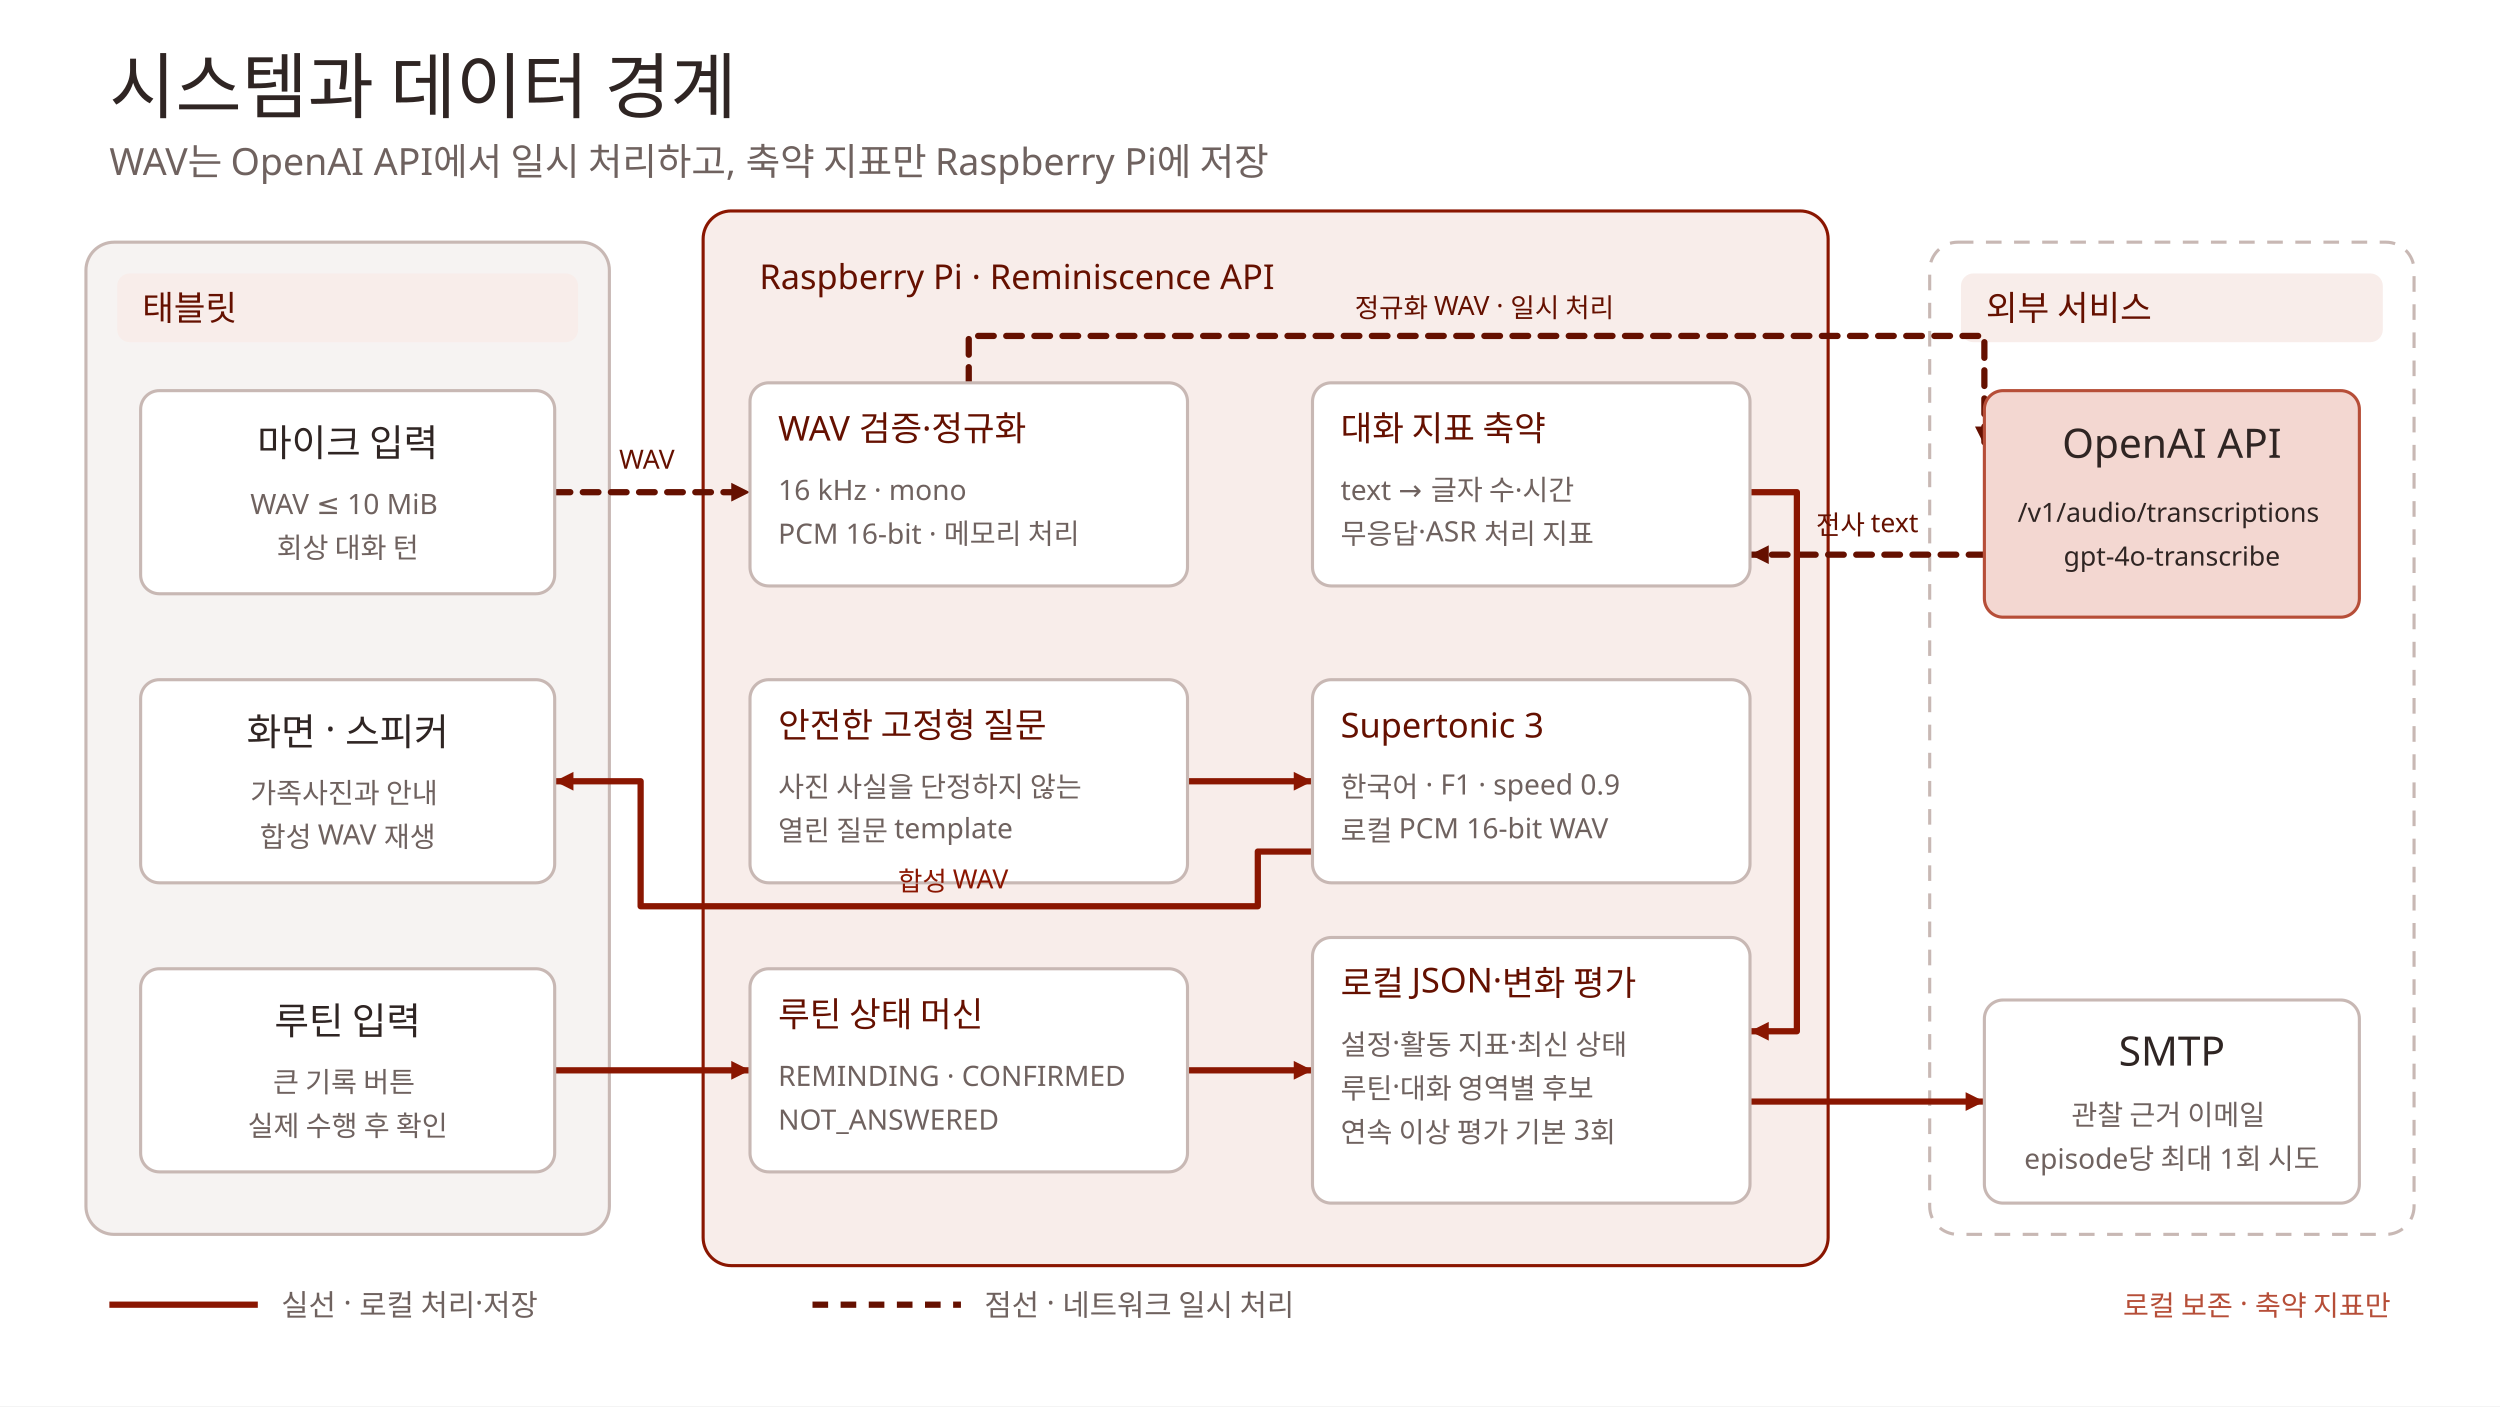
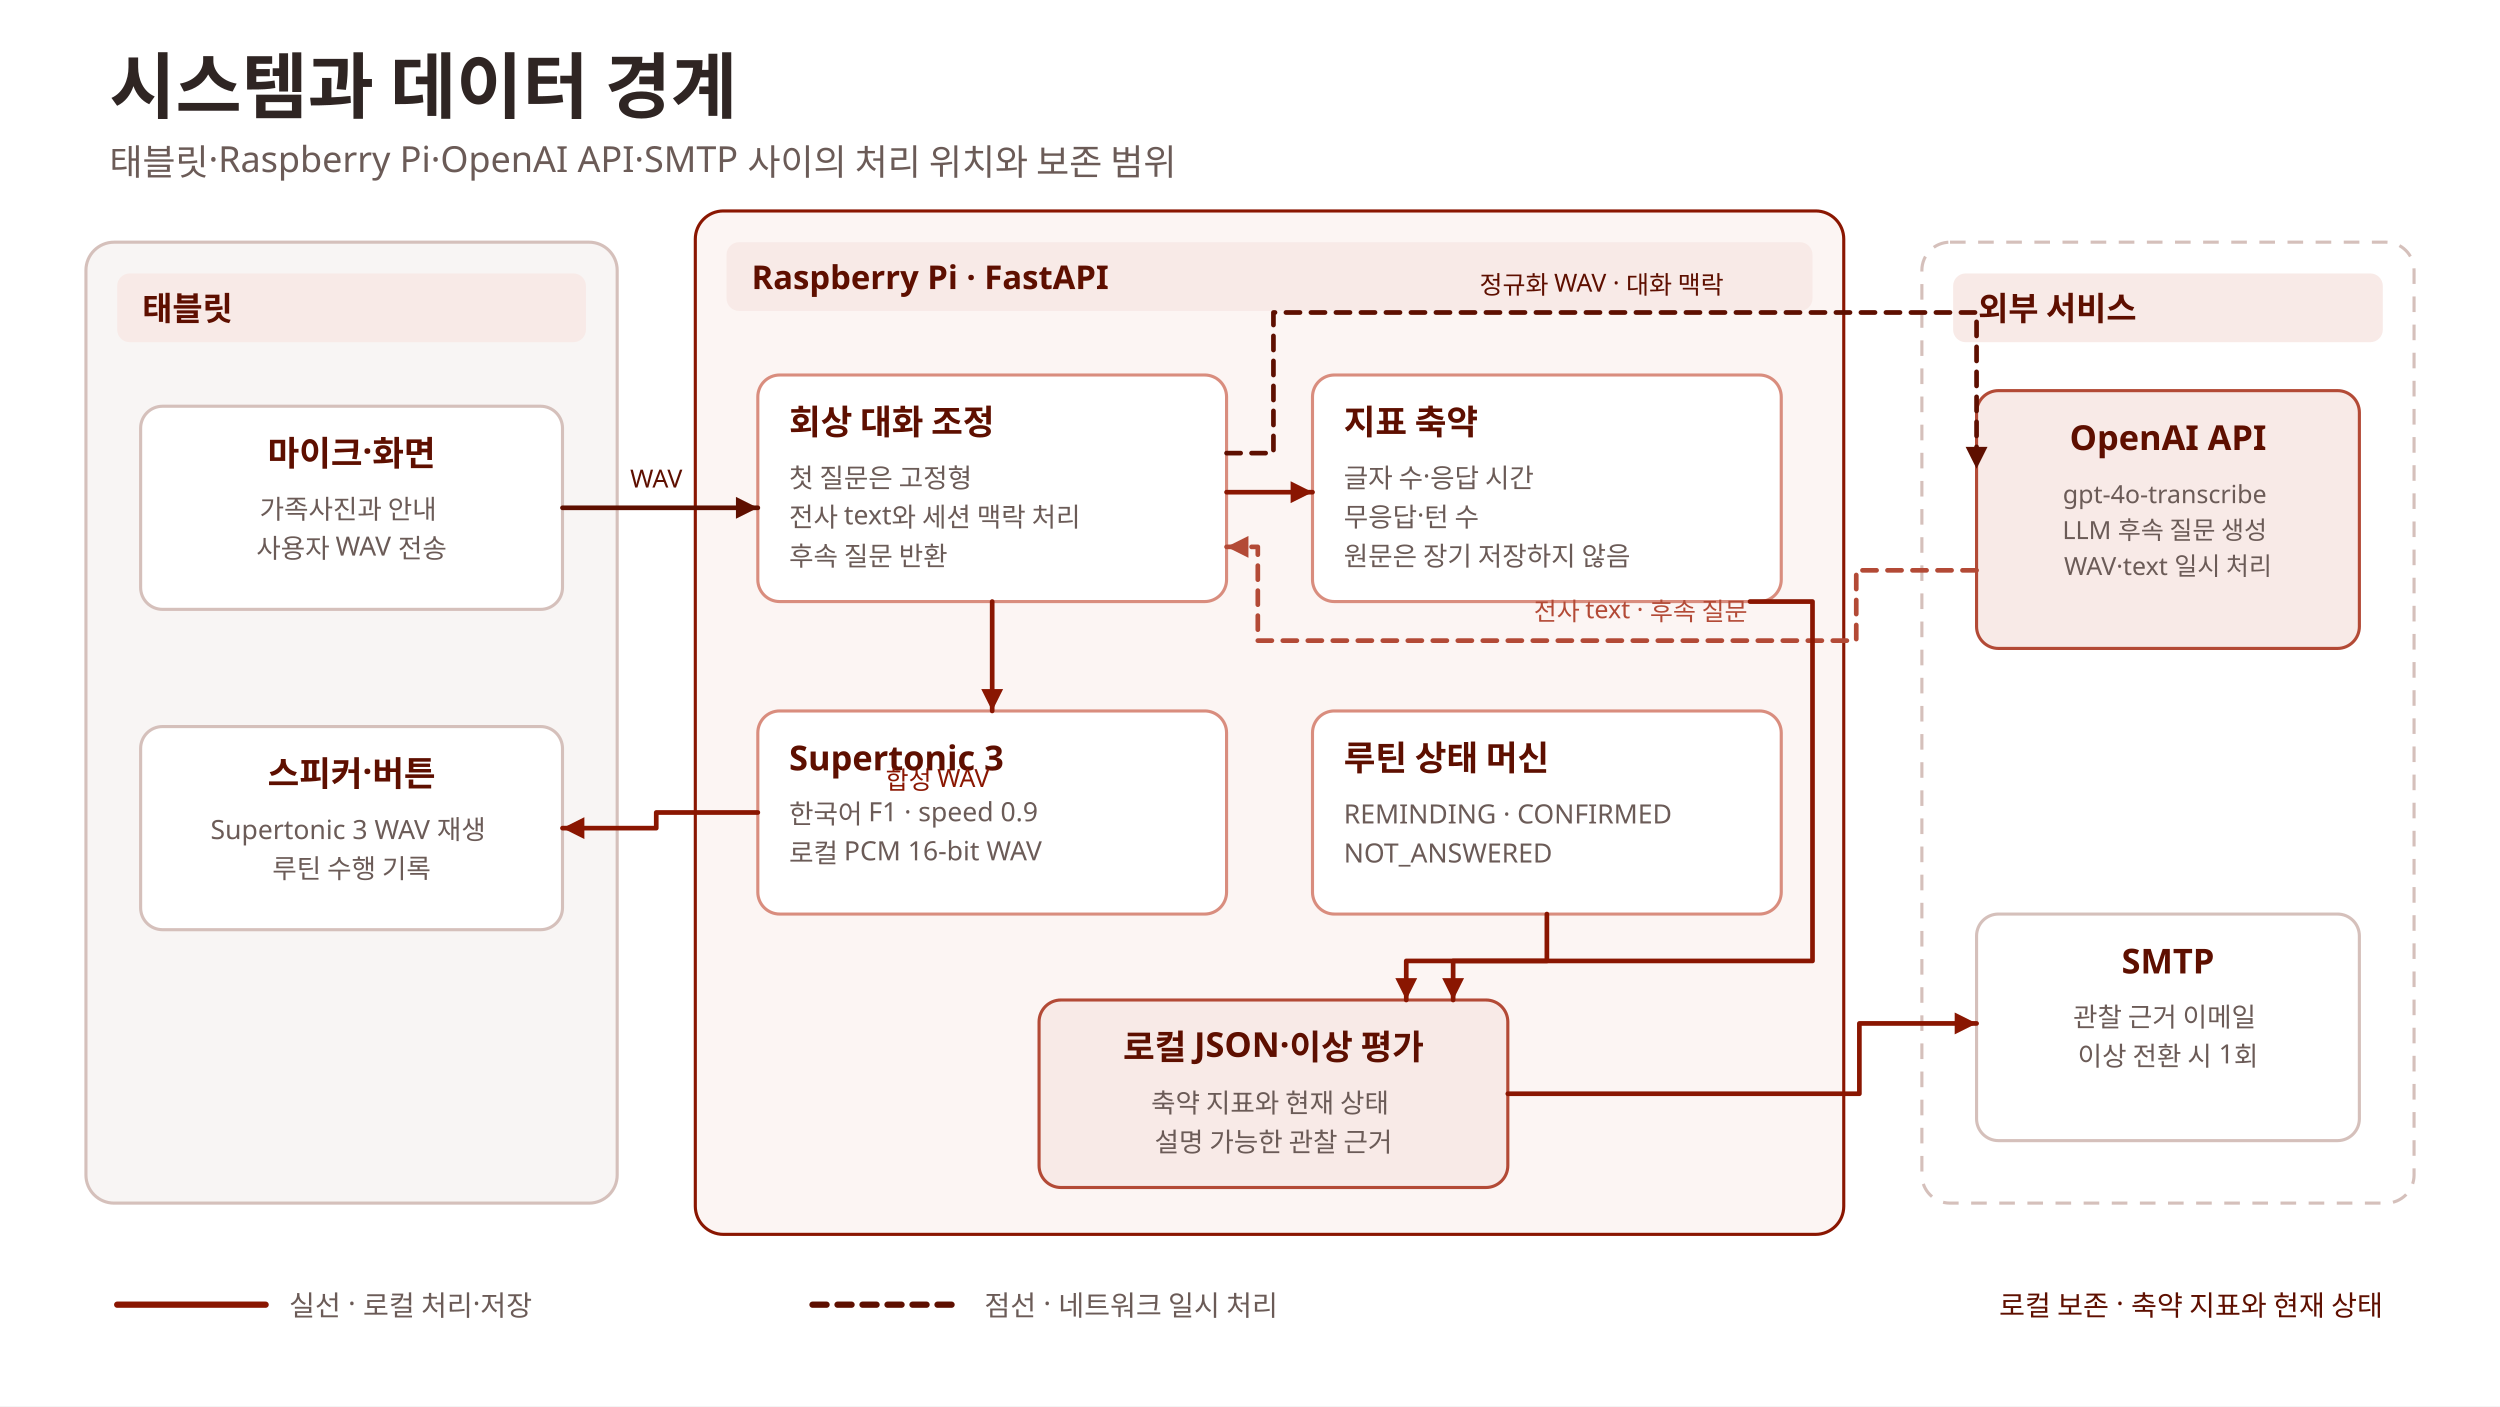
- <svg xmlns="http://www.w3.org/2000/svg" width="1600" height="900" viewBox="0 0 1600 900">
+ <svg xmlns="http://www.w3.org/2000/svg" width="1600" height="900" viewBox="0 0 1600 900" role="img" aria-labelledby="figure_01_title figure_01_desc">
  <rect id="canvas_background" data-name="Canvas background" width="1600" height="900" fill="#FFFFFF" />
-   <g id="Figure 01 · System and data boundary" data-name="Figure 01 · System and data boundary">
+   <g id="figure_01" data-name="시스템과 데이터 경계">
    <g id="01_header" data-name="01 Header">
-       <text id="text_001" data-name="Text · 시스템과 데이터 경계" x="70" y="72" fill="#2F2523" font-family="Apple SD Gothic Neo, Arial Unicode MS, sans-serif" font-size="46" font-weight="500" text-anchor="start" letter-spacing="0">시스템과 데이터 경계</text>
-       <text id="text_002" data-name="Text · WAV는 OpenAI API에서 일시 처리하고, 축약 지표만 Raspberry Pi에 " x="70" y="112" fill="#6F625F" font-family="Apple SD Gothic Neo, Arial Unicode MS, sans-serif" font-size="24" font-weight="400" text-anchor="start" letter-spacing="0">WAV는 OpenAI API에서 일시 처리하고, 축약 지표만 Raspberry Pi에 저장</text>
+       <text id="text_001" data-name="Text · 시스템과 데이터 경계" x="70" y="72" fill="#2F2523" font-family="Apple SD Gothic Neo, Arial Unicode MS, sans-serif" font-size="46" font-weight="600" text-anchor="start" letter-spacing="0">시스템과 데이터 경계</text>
+       <text id="text_002" data-name="Text · 태블릿·Raspberry Pi·OpenAI API·SMTP 사이의 처리 위치와 " x="70" y="112" fill="#6B5B57" font-family="Apple SD Gothic Neo, Arial Unicode MS, sans-serif" font-size="23" font-weight="400" text-anchor="start" letter-spacing="0">태블릿·Raspberry Pi·OpenAI API·SMTP 사이의 처리 위치와 보존 범위</text>
    </g>
-     <g id="02_system_regions" data-name="02 System regions">
-       <rect id="rectangle_003" data-name="Rectangle" x="55" y="155" width="335" height="635" rx="18" fill="#F6F3F2" stroke="#C8B8B4" stroke-width="2" />
-       <rect id="rectangle_004" data-name="Rectangle" x="450" y="135" width="720" height="675" rx="18" fill="#F8EDEA" stroke="#8A1601" stroke-width="2" />
-       <rect id="rectangle_005" data-name="Rectangle" x="1235" y="155" width="310" height="635" rx="18" fill="#FFFFFF" stroke="#C8B8B4" stroke-width="2" stroke-dasharray="10 8" />
-       <rect id="rectangle_006" data-name="Rectangle" x="75" y="175" width="295" height="44" rx="8" fill="#F8EDEA" stroke="none" stroke-width="0" />
-       <text id="text_007" data-name="Text · 태블릿" x="91" y="205" fill="#651000" font-family="Apple SD Gothic Neo, Arial Unicode MS, sans-serif" font-size="22" font-weight="500" text-anchor="start" letter-spacing="0">태블릿</text>
-       <rect id="rectangle_008" data-name="Rectangle" x="470" y="155" width="680" height="44" rx="8" fill="#F8EDEA" stroke="none" stroke-width="0" />
-       <text id="text_009" data-name="Text · Raspberry Pi · Reminiscence API" x="486" y="185" fill="#651000" font-family="Apple SD Gothic Neo, Arial Unicode MS, sans-serif" font-size="22" font-weight="500" text-anchor="start" letter-spacing="0">Raspberry Pi · Reminiscence API</text>
-       <rect id="rectangle_010" data-name="Rectangle" x="1255" y="175" width="270" height="44" rx="8" fill="#F8EDEA" stroke="none" stroke-width="0" />
-       <text id="text_011" data-name="Text · 외부 서비스" x="1271" y="205" fill="#651000" font-family="Apple SD Gothic Neo, Arial Unicode MS, sans-serif" font-size="22" font-weight="500" text-anchor="start" letter-spacing="0">외부 서비스</text>
+     <g id="02_regions" data-name="02 System regions">
+       <rect id="rect_003" data-name="Tablet region" x="55" y="155" width="340" height="615" rx="18" fill="#F8F5F4" stroke="#D5C0BB" stroke-width="2" />
+       <rect id="rect_004" data-name="Raspberry Pi region" x="445" y="135" width="735" height="655" rx="18" fill="#FCF5F3" stroke="#8A1601" stroke-width="2" />
+       <rect id="rect_005" data-name="External services region" x="1230" y="155" width="315" height="615" rx="18" fill="#FFFFFF" stroke="#D5C0BB" stroke-width="2" stroke-dasharray="10 8" />
+       <rect id="rect_006" data-name="Section band · 태블릿" x="75" y="175" width="300" height="44" rx="8" fill="#F8EAE7" stroke="none" stroke-width="0" />
+       <text id="text_007" data-name="Section title · 태블릿" x="91" y="205" fill="#5E0F00" font-family="Apple SD Gothic Neo, Arial Unicode MS, sans-serif" font-size="21" font-weight="600" text-anchor="start" letter-spacing="0">태블릿</text>
+       <rect id="rect_008" data-name="Section band · Raspberry Pi · FastAPI" x="465" y="155" width="695" height="44" rx="8" fill="#F8EAE7" stroke="none" stroke-width="0" />
+       <text id="text_009" data-name="Section title · Raspberry Pi · FastAPI" x="481" y="185" fill="#5E0F00" font-family="Apple SD Gothic Neo, Arial Unicode MS, sans-serif" font-size="21" font-weight="600" text-anchor="start" letter-spacing="0">Raspberry Pi · FastAPI</text>
+       <rect id="rect_010" data-name="Section band · 외부 서비스" x="1250" y="175" width="275" height="44" rx="8" fill="#F8EAE7" stroke="none" stroke-width="0" />
+       <text id="text_011" data-name="Section title · 외부 서비스" x="1266" y="205" fill="#5E0F00" font-family="Apple SD Gothic Neo, Arial Unicode MS, sans-serif" font-size="21" font-weight="600" text-anchor="start" letter-spacing="0">외부 서비스</text>
    </g>
-     <g id="03_data_flow_connectors" data-name="03 Data flow connectors">
-       <g id="connector_012" data-name="Connector">
-         <polyline id="connector_012_stroke" data-name="Stroke" points="355,315 480,315" fill="none" stroke="#651000" stroke-width="4" stroke-linejoin="round" stroke-linecap="round" stroke-dasharray="10 8" />
-         <polygon id="connector_012_arrowhead" data-name="Arrowhead" points="480,315 468,321 468,309" fill="#651000" stroke="none" />
+     <g id="03_nodes" data-name="03 System nodes">
+       <g id="node_012" data-name="Node · 마이크·화면">
+         <rect id="rect_013" data-name="Node · 마이크·화면 · Card" x="90" y="260" width="270" height="130" rx="14" fill="#FFFFFF" stroke="#D5C0BB" stroke-width="2" />
+         <text id="text_014" data-name="Node · 마이크·화면 · Title" x="225" y="298" fill="#5E0F00" font-family="Apple SD Gothic Neo, Arial Unicode MS, sans-serif" font-size="22" font-weight="600" text-anchor="middle" letter-spacing="0">마이크·화면</text>
+         <text id="text_block_015" data-name="Node · 마이크·화면 · Body" x="225" y="332" fill="#6B5B57" font-family="Apple SD Gothic Neo, Arial Unicode MS, sans-serif" font-size="17" font-weight="400" text-anchor="middle">
+           <tspan x="225" dy="0">가족사진과 안내</tspan>
+           <tspan x="225" dy="25">사용자 WAV 전송</tspan>
+         </text>
      </g>
-       <g id="connector_013" data-name="Connector">
-         <polyline id="connector_013_stroke" data-name="Stroke" points="620,245 620,215 1270,215 1270,285" fill="none" stroke="#651000" stroke-width="4" stroke-linejoin="round" stroke-linecap="round" stroke-dasharray="10 8" />
-         <polygon id="connector_013_arrowhead" data-name="Arrowhead" points="1270,285 1264,273 1276,273" fill="#651000" stroke="none" />
+       <g id="node_016" data-name="Node · 스피커·버튼">
+         <rect id="rect_017" data-name="Node · 스피커·버튼 · Card" x="90" y="465" width="270" height="130" rx="14" fill="#FFFFFF" stroke="#D5C0BB" stroke-width="2" />
+         <text id="text_018" data-name="Node · 스피커·버튼 · Title" x="225" y="503" fill="#5E0F00" font-family="Apple SD Gothic Neo, Arial Unicode MS, sans-serif" font-size="22" font-weight="600" text-anchor="middle" letter-spacing="0">스피커·버튼</text>
+         <text id="text_block_019" data-name="Node · 스피커·버튼 · Body" x="225" y="537" fill="#6B5B57" font-family="Apple SD Gothic Neo, Arial Unicode MS, sans-serif" font-size="17" font-weight="400" text-anchor="middle">
+           <tspan x="225" dy="0">Supertonic 3 WAV 재생</tspan>
+           <tspan x="225" dy="25">루틴 수행 기록</tspan>
+         </text>
      </g>
-       <g id="connector_014" data-name="Connector">
-         <polyline id="connector_014_stroke" data-name="Stroke" points="1270,355 1120,355" fill="none" stroke="#651000" stroke-width="4" stroke-linejoin="round" stroke-linecap="round" stroke-dasharray="10 8" />
-         <polygon id="connector_014_arrowhead" data-name="Arrowhead" points="1120,355 1132,349 1132,361" fill="#651000" stroke="none" />
+       <g id="node_020" data-name="Node · 회상 대화 조정">
+         <rect id="rect_021" data-name="Node · 회상 대화 조정 · Card" x="485" y="240" width="300" height="145" rx="14" fill="#FFFFFF" stroke="#D98D7E" stroke-width="2" />
+         <text id="text_022" data-name="Node · 회상 대화 조정 · Title" x="505" y="278" fill="#5E0F00" font-family="Apple SD Gothic Neo, Arial Unicode MS, sans-serif" font-size="22" font-weight="600" text-anchor="start" letter-spacing="0">회상 대화 조정</text>
+         <text id="text_block_023" data-name="Node · 회상 대화 조정 · Body" x="505" y="312" fill="#6B5B57" font-family="Apple SD Gothic Neo, Arial Unicode MS, sans-serif" font-size="17" font-weight="400" text-anchor="start">
+           <tspan x="505" dy="0">첫 질문은 고정형</tspan>
+           <tspan x="505" dy="25">전사 text와 세션 맥락 처리</tspan>
+           <tspan x="505" dy="25">후속 질문 반환</tspan>
+         </text>
      </g>
-       <g id="connector_015" data-name="Connector">
-         <polyline id="connector_015_stroke" data-name="Stroke" points="1120,315 1150,315 1150,660 1120,660" fill="none" stroke="#8A1601" stroke-width="4" stroke-linejoin="round" stroke-linecap="round" />
-         <polygon id="connector_015_arrowhead" data-name="Arrowhead" points="1120,660 1132,654 1132,666" fill="#8A1601" stroke="none" />
+       <g id="node_024" data-name="Node · 지표 축약">
+         <rect id="rect_025" data-name="Node · 지표 축약 · Card" x="840" y="240" width="300" height="145" rx="14" fill="#FFFFFF" stroke="#D98D7E" stroke-width="2" />
+         <text id="text_026" data-name="Node · 지표 축약 · Title" x="860" y="278" fill="#5E0F00" font-family="Apple SD Gothic Neo, Arial Unicode MS, sans-serif" font-size="22" font-weight="600" text-anchor="start" letter-spacing="0">지표 축약</text>
+         <text id="text_block_027" data-name="Node · 지표 축약 · Body" x="860" y="312" fill="#6B5B57" font-family="Apple SD Gothic Neo, Arial Unicode MS, sans-serif" font-size="17" font-weight="400" text-anchor="start">
+           <tspan x="860" dy="0">글자 수·응답 시간</tspan>
+           <tspan x="860" dy="25">무응답·턴 수</tspan>
+           <tspan x="860" dy="25">원문은 장기 저장하지 않음</tspan>
+         </text>
      </g>
-       <g id="connector_016" data-name="Connector">
-         <polyline id="connector_016_stroke" data-name="Stroke" points="760,500 840,500" fill="none" stroke="#8A1601" stroke-width="4" stroke-linejoin="round" stroke-linecap="round" />
-         <polygon id="connector_016_arrowhead" data-name="Arrowhead" points="840,500 828,506 828,494" fill="#8A1601" stroke="none" />
+       <g id="node_028" data-name="Node · Supertonic 3">
+         <rect id="rect_029" data-name="Node · Supertonic 3 · Card" x="485" y="455" width="300" height="130" rx="14" fill="#FFFFFF" stroke="#D98D7E" stroke-width="2" />
+         <text id="text_030" data-name="Node · Supertonic 3 · Title" x="505" y="493" fill="#5E0F00" font-family="Apple SD Gothic Neo, Arial Unicode MS, sans-serif" font-size="22" font-weight="600" text-anchor="start" letter-spacing="0">Supertonic 3</text>
+         <text id="text_block_031" data-name="Node · Supertonic 3 · Body" x="505" y="527" fill="#6B5B57" font-family="Apple SD Gothic Neo, Arial Unicode MS, sans-serif" font-size="17" font-weight="400" text-anchor="start">
+           <tspan x="505" dy="0">한국어 F1 · speed 0.9</tspan>
+           <tspan x="505" dy="25">로컬 PCM 16-bit WAV</tspan>
+         </text>
      </g>
-       <g id="connector_017" data-name="Connector">
-         <polyline id="connector_017_stroke" data-name="Stroke" points="840,545 805,545 805,580 410,580 410,500 355,500" fill="none" stroke="#8A1601" stroke-width="4" stroke-linejoin="round" stroke-linecap="round" />
-         <polygon id="connector_017_arrowhead" data-name="Arrowhead" points="355,500 367,494 367,506" fill="#8A1601" stroke="none" />
+       <g id="node_032" data-name="Node · 루틴 상태 머신">
+         <rect id="rect_033" data-name="Node · 루틴 상태 머신 · Card" x="840" y="455" width="300" height="130" rx="14" fill="#FFFFFF" stroke="#D98D7E" stroke-width="2" />
+         <text id="text_034" data-name="Node · 루틴 상태 머신 · Title" x="860" y="493" fill="#5E0F00" font-family="Apple SD Gothic Neo, Arial Unicode MS, sans-serif" font-size="22" font-weight="600" text-anchor="start" letter-spacing="0">루틴 상태 머신</text>
+         <text id="text_block_035" data-name="Node · 루틴 상태 머신 · Body" x="860" y="527" fill="#6B5B57" font-family="Apple SD Gothic Neo, Arial Unicode MS, sans-serif" font-size="17" font-weight="400" text-anchor="start">
+           <tspan x="860" dy="0">REMINDING · CONFIRMED</tspan>
+           <tspan x="860" dy="25">NOT_ANSWERED</tspan>
+         </text>
      </g>
-       <g id="connector_018" data-name="Connector">
-         <polyline id="connector_018_stroke" data-name="Stroke" points="355,685 480,685" fill="none" stroke="#8A1601" stroke-width="4" stroke-linejoin="round" stroke-linecap="round" />
-         <polygon id="connector_018_arrowhead" data-name="Arrowhead" points="480,685 468,691 468,679" fill="#8A1601" stroke="none" />
+       <g id="node_036" data-name="Node · 로컬 JSON·이상 평가">
+         <rect id="rect_037" data-name="Node · 로컬 JSON·이상 평가 · Card" x="665" y="640" width="300" height="120" rx="14" fill="#F8EAE7" stroke="#B34A36" stroke-width="2" />
+         <text id="text_038" data-name="Node · 로컬 JSON·이상 평가 · Title" x="815" y="678" fill="#5E0F00" font-family="Apple SD Gothic Neo, Arial Unicode MS, sans-serif" font-size="22" font-weight="600" text-anchor="middle" letter-spacing="0">로컬 JSON·이상 평가</text>
+         <text id="text_block_039" data-name="Node · 로컬 JSON·이상 평가 · Body" x="815" y="712" fill="#6B5B57" font-family="Apple SD Gothic Neo, Arial Unicode MS, sans-serif" font-size="17" font-weight="400" text-anchor="middle">
+           <tspan x="815" dy="0">축약 지표와 현재 상태</tspan>
+           <tspan x="815" dy="25">설명 가능한 관찰 근거</tspan>
+         </text>
      </g>
-       <g id="connector_019" data-name="Connector">
-         <polyline id="connector_019_stroke" data-name="Stroke" points="760,685 840,685" fill="none" stroke="#8A1601" stroke-width="4" stroke-linejoin="round" stroke-linecap="round" />
-         <polygon id="connector_019_arrowhead" data-name="Arrowhead" points="840,685 828,691 828,679" fill="#8A1601" stroke="none" />
+       <g id="node_040" data-name="Node · OpenAI API">
+         <rect id="rect_041" data-name="Node · OpenAI API · Card" x="1265" y="250" width="245" height="165" rx="14" fill="#F8EAE7" stroke="#B34A36" stroke-width="2" />
+         <text id="text_042" data-name="Node · OpenAI API · Title" x="1387.5" y="288" fill="#5E0F00" font-family="Apple SD Gothic Neo, Arial Unicode MS, sans-serif" font-size="22" font-weight="600" text-anchor="middle" letter-spacing="0">OpenAI API</text>
+         <text id="text_block_043" data-name="Node · OpenAI API · Body" x="1387.5" y="322" fill="#6B5B57" font-family="Apple SD Gothic Neo, Arial Unicode MS, sans-serif" font-size="16" font-weight="400" text-anchor="middle">
+           <tspan x="1387.5" dy="0">gpt-4o-transcribe</tspan>
+           <tspan x="1387.5" dy="23">LLM 후속 질문 생성</tspan>
+           <tspan x="1387.5" dy="23">WAV·text 일시 처리</tspan>
+         </text>
      </g>
-       <g id="connector_020" data-name="Connector">
-         <polyline id="connector_020_stroke" data-name="Stroke" points="1120,705 1270,705" fill="none" stroke="#8A1601" stroke-width="4" stroke-linejoin="round" stroke-linecap="round" />
-         <polygon id="connector_020_arrowhead" data-name="Arrowhead" points="1270,705 1258,711 1258,699" fill="#8A1601" stroke="none" />
+       <g id="node_044" data-name="Node · SMTP">
+         <rect id="rect_045" data-name="Node · SMTP · Card" x="1265" y="585" width="245" height="145" rx="14" fill="#FFFFFF" stroke="#D5C0BB" stroke-width="2" />
+         <text id="text_046" data-name="Node · SMTP · Title" x="1387.5" y="623" fill="#5E0F00" font-family="Apple SD Gothic Neo, Arial Unicode MS, sans-serif" font-size="22" font-weight="600" text-anchor="middle" letter-spacing="0">SMTP</text>
+         <text id="text_block_047" data-name="Node · SMTP · Body" x="1387.5" y="657" fill="#6B5B57" font-family="Apple SD Gothic Neo, Arial Unicode MS, sans-serif" font-size="17" font-weight="400" text-anchor="middle">
+           <tspan x="1387.5" dy="0">관찰 근거 이메일</tspan>
+           <tspan x="1387.5" dy="25">이상 전환 시 1회</tspan>
+         </text>
      </g>
    </g>
-     <g id="04_tablet_nodes" data-name="04 Tablet nodes">
-       <rect id="rectangle_021" data-name="Rectangle" x="90" y="250" width="265" height="130" rx="12" fill="#FFFFFF" stroke="#C8B8B4" stroke-width="2" />
-       <text id="text_022" data-name="Text · 마이크 입력" x="222.5" y="292" fill="#2F2523" font-family="Apple SD Gothic Neo, Arial Unicode MS, sans-serif" font-size="24" font-weight="500" text-anchor="middle" letter-spacing="0">마이크 입력</text>
-       <text id="text_block_023" data-name="Text block · WAV ≤ 10 MiB" x="222.5" y="329" fill="#6F625F" font-family="Apple SD Gothic Neo, Arial Unicode MS, sans-serif" font-size="18" font-weight="400" text-anchor="middle">
-         <tspan x="222.5" dy="0">WAV ≤ 10 MiB</tspan>
-         <tspan x="222.5" dy="28">회상 대화 턴</tspan>
-       </text>
-       <rect id="rectangle_024" data-name="Rectangle" x="90" y="435" width="265" height="130" rx="12" fill="#FFFFFF" stroke="#C8B8B4" stroke-width="2" />
-       <text id="text_025" data-name="Text · 화면 · 스피커" x="222.5" y="477" fill="#2F2523" font-family="Apple SD Gothic Neo, Arial Unicode MS, sans-serif" font-size="24" font-weight="500" text-anchor="middle" letter-spacing="0">화면 · 스피커</text>
-       <text id="text_block_026" data-name="Text block · 가족사진과 안내" x="222.5" y="514" fill="#6F625F" font-family="Apple SD Gothic Neo, Arial Unicode MS, sans-serif" font-size="18" font-weight="400" text-anchor="middle">
-         <tspan x="222.5" dy="0">가족사진과 안내</tspan>
-         <tspan x="222.5" dy="28">합성 WAV 재생</tspan>
-       </text>
-       <rect id="rectangle_027" data-name="Rectangle" x="90" y="620" width="265" height="130" rx="12" fill="#FFFFFF" stroke="#C8B8B4" stroke-width="2" />
-       <text id="text_028" data-name="Text · 루틴 입력" x="222.5" y="662" fill="#2F2523" font-family="Apple SD Gothic Neo, Arial Unicode MS, sans-serif" font-size="24" font-weight="500" text-anchor="middle" letter-spacing="0">루틴 입력</text>
-       <text id="text_block_029" data-name="Text block · 큰 기록 버튼" x="222.5" y="699" fill="#6F625F" font-family="Apple SD Gothic Neo, Arial Unicode MS, sans-serif" font-size="18" font-weight="400" text-anchor="middle">
-         <tspan x="222.5" dy="0">큰 기록 버튼</tspan>
-         <tspan x="222.5" dy="28">실제 수행 후 확인</tspan>
-       </text>
+     <g id="04_connectors" data-name="04 Data flow connectors">
+       <g id="connector_048" data-name="Tablet WAV to conversation">
+         <polyline id="connector_048_stroke" data-name="Tablet WAV to conversation · Stroke" points="360,325 485,325" fill="none" stroke="#5E0F00" stroke-width="3" stroke-linecap="round" stroke-linejoin="round" />
+         <polygon id="connector_048_arrowhead" data-name="Arrowhead" points="485,325 471,332 471,318" fill="#5E0F00" stroke="none" />
+       </g>
+       <g id="connector_049" data-name="WAV and context to OpenAI">
+         <polyline id="connector_049_stroke" data-name="WAV and context to OpenAI · Stroke" points="785,290 815,290 815,200 1265,200 1265,300" fill="none" stroke="#5E0F00" stroke-width="3" stroke-linecap="round" stroke-linejoin="round" stroke-dasharray="9 7" />
+         <polygon id="connector_049_arrowhead" data-name="Arrowhead" points="1265,300 1258,286 1272,286" fill="#5E0F00" stroke="none" />
+       </g>
+       <g id="connector_050" data-name="Transcript and question from OpenAI">
+         <polyline id="connector_050_stroke" data-name="Transcript and question from OpenAI · Stroke" points="1265,365 1188,365 1188,410 805,410 805,350 785,350" fill="none" stroke="#B34A36" stroke-width="3" stroke-linecap="round" stroke-linejoin="round" stroke-dasharray="9 7" />
+         <polygon id="connector_050_arrowhead" data-name="Arrowhead" points="785,350 799,343 799,357" fill="#B34A36" stroke="none" />
+       </g>
+       <g id="connector_051" data-name="Transcript to metric reducer">
+         <line id="connector_051_stroke" data-name="Transcript to metric reducer · Stroke" x1="785" y1="315" x2="840" y2="315" stroke="#8A1601" stroke-width="3" stroke-linecap="round" />
+         <polygon id="connector_051_arrowhead" data-name="Arrowhead" points="840,315 826,322 826,308" fill="#8A1601" stroke="none" />
+       </g>
+       <g id="connector_052" data-name="Question text to Supertonic">
+         <line id="connector_052_stroke" data-name="Question text to Supertonic · Stroke" x1="635" y1="385" x2="635" y2="455" stroke="#8A1601" stroke-width="3" stroke-linecap="round" />
+         <polygon id="connector_052_arrowhead" data-name="Arrowhead" points="635,455 628,441 642,441" fill="#8A1601" stroke="none" />
+       </g>
+       <g id="connector_053" data-name="WAV to tablet speaker">
+         <polyline id="connector_053_stroke" data-name="WAV to tablet speaker · Stroke" points="485,520 420,520 420,530 360,530" fill="none" stroke="#8A1601" stroke-width="3" stroke-linecap="round" stroke-linejoin="round" />
+         <polygon id="connector_053_arrowhead" data-name="Arrowhead" points="360,530 374,523 374,537" fill="#8A1601" stroke="none" />
+       </g>
+       <g id="connector_054" data-name="Conversation metrics to storage">
+         <polyline id="connector_054_stroke" data-name="Conversation metrics to storage · Stroke" points="1120,385 1160,385 1160,615 900,615 900,640" fill="none" stroke="#8A1601" stroke-width="3" stroke-linecap="round" stroke-linejoin="round" />
+         <polygon id="connector_054_arrowhead" data-name="Arrowhead" points="900,640 893,626 907,626" fill="#8A1601" stroke="none" />
+       </g>
+       <g id="connector_055" data-name="Routine metrics to storage">
+         <polyline id="connector_055_stroke" data-name="Routine metrics to storage · Stroke" points="990,585 990,615 930,615 930,640" fill="none" stroke="#8A1601" stroke-width="3" stroke-linecap="round" stroke-linejoin="round" />
+         <polygon id="connector_055_arrowhead" data-name="Arrowhead" points="930,640 923,626 937,626" fill="#8A1601" stroke="none" />
+       </g>
+       <g id="connector_056" data-name="Observation evidence to SMTP">
+         <polyline id="connector_056_stroke" data-name="Observation evidence to SMTP · Stroke" points="965,700 1190,700 1190,655 1265,655" fill="none" stroke="#8A1601" stroke-width="3" stroke-linecap="round" stroke-linejoin="round" />
+         <polygon id="connector_056_arrowhead" data-name="Arrowhead" points="1265,655 1251,662 1251,648" fill="#8A1601" stroke="none" />
+       </g>
    </g>
-     <g id="05_raspberry_pi_nodes" data-name="05 Raspberry Pi nodes">
-       <rect id="rectangle_030" data-name="Rectangle" x="480" y="245" width="280" height="130" rx="12" fill="#FFFFFF" stroke="#C8B8B4" stroke-width="2" />
-       <text id="text_031" data-name="Text · WAV 검증·정규화" x="498" y="282" fill="#651000" font-family="Apple SD Gothic Neo, Arial Unicode MS, sans-serif" font-size="22" font-weight="500" text-anchor="start" letter-spacing="0">WAV 검증·정규화</text>
-       <text id="text_block_032" data-name="Text block · 16 kHz · mono" x="498" y="320" fill="#6F625F" font-family="Apple SD Gothic Neo, Arial Unicode MS, sans-serif" font-size="18" font-weight="400" text-anchor="start">
-         <tspan x="498" dy="0">16 kHz · mono</tspan>
-         <tspan x="498" dy="28">PCM 16-bit · 메모리 처리</tspan>
-       </text>
-       <rect id="rectangle_033" data-name="Rectangle" x="840" y="245" width="280" height="130" rx="12" fill="#FFFFFF" stroke="#C8B8B4" stroke-width="2" />
-       <text id="text_034" data-name="Text · 대화 지표 축약" x="858" y="282" fill="#651000" font-family="Apple SD Gothic Neo, Arial Unicode MS, sans-serif" font-size="22" font-weight="500" text-anchor="start" letter-spacing="0">대화 지표 축약</text>
-       <text id="text_block_035" data-name="Text block · text → 글자 수·시간" x="858" y="320" fill="#6F625F" font-family="Apple SD Gothic Neo, Arial Unicode MS, sans-serif" font-size="18" font-weight="400" text-anchor="start">
-         <tspan x="858" dy="0">text → 글자 수·시간</tspan>
-         <tspan x="858" dy="28">무응답·ASR 처리 지표</tspan>
-       </text>
-       <rect id="rectangle_036" data-name="Rectangle" x="480" y="435" width="280" height="130" rx="12" fill="#FFFFFF" stroke="#C8B8B4" stroke-width="2" />
-       <text id="text_037" data-name="Text · 안전한 고정형 질문" x="498" y="472" fill="#651000" font-family="Apple SD Gothic Neo, Arial Unicode MS, sans-serif" font-size="22" font-weight="500" text-anchor="start" letter-spacing="0">안전한 고정형 질문</text>
-       <text id="text_block_038" data-name="Text block · 사진 사실을 단정하지 않는" x="498" y="510" fill="#6F625F" font-family="Apple SD Gothic Neo, Arial Unicode MS, sans-serif" font-size="18" font-weight="400" text-anchor="start">
-         <tspan x="498" dy="0">사진 사실을 단정하지 않는</tspan>
-         <tspan x="498" dy="28">열린 질문 template</tspan>
-       </text>
-       <rect id="rectangle_039" data-name="Rectangle" x="840" y="435" width="280" height="130" rx="12" fill="#FFFFFF" stroke="#C8B8B4" stroke-width="2" />
-       <text id="text_040" data-name="Text · Supertonic 3" x="858" y="472" fill="#651000" font-family="Apple SD Gothic Neo, Arial Unicode MS, sans-serif" font-size="22" font-weight="500" text-anchor="start" letter-spacing="0">Supertonic 3</text>
-       <text id="text_block_041" data-name="Text block · 한국어 · F1 · speed 0.9" x="858" y="510" fill="#6F625F" font-family="Apple SD Gothic Neo, Arial Unicode MS, sans-serif" font-size="18" font-weight="400" text-anchor="start">
-         <tspan x="858" dy="0">한국어 · F1 · speed 0.9</tspan>
-         <tspan x="858" dy="28">로컬 PCM 16-bit WAV</tspan>
-       </text>
-       <rect id="rectangle_042" data-name="Rectangle" x="480" y="620" width="280" height="130" rx="12" fill="#FFFFFF" stroke="#C8B8B4" stroke-width="2" />
-       <text id="text_043" data-name="Text · 루틴 상태 머신" x="498" y="657" fill="#651000" font-family="Apple SD Gothic Neo, Arial Unicode MS, sans-serif" font-size="22" font-weight="500" text-anchor="start" letter-spacing="0">루틴 상태 머신</text>
-       <text id="text_block_044" data-name="Text block · REMINDING · CONFIRMED" x="498" y="695" fill="#6F625F" font-family="Apple SD Gothic Neo, Arial Unicode MS, sans-serif" font-size="18" font-weight="400" text-anchor="start">
-         <tspan x="498" dy="0">REMINDING · CONFIRMED</tspan>
-         <tspan x="498" dy="28">NOT_ANSWERED</tspan>
-       </text>
-       <rect id="rectangle_045" data-name="Rectangle" x="840" y="600" width="280" height="170" rx="12" fill="#FFFFFF" stroke="#C8B8B4" stroke-width="2" />
-       <text id="text_046" data-name="Text · 로컬 JSON·변화 평가" x="858" y="637" fill="#651000" font-family="Apple SD Gothic Neo, Arial Unicode MS, sans-serif" font-size="22" font-weight="500" text-anchor="start" letter-spacing="0">로컬 JSON·변화 평가</text>
-       <text id="text_block_047" data-name="Text block · 설정·활동 지표·최신 상태" x="858" y="675" fill="#6F625F" font-family="Apple SD Gothic Neo, Arial Unicode MS, sans-serif" font-size="18" font-weight="400" text-anchor="start">
-         <tspan x="858" dy="0">설정·활동 지표·최신 상태</tspan>
-         <tspan x="858" dy="28">루틴·대화 영역별 후보</tspan>
-         <tspan x="858" dy="28">연속 이상 평가 기본 3회</tspan>
-       </text>
+     <g id="05_labels" data-name="05 Flow labels">
+       <text id="text_057" data-name="Text · WAV" x="420" y="312" fill="#5E0F00" font-family="Apple SD Gothic Neo, Arial Unicode MS, sans-serif" font-size="16" font-weight="400" text-anchor="middle" letter-spacing="0">WAV</text>
+       <text id="text_058" data-name="Text · 정규화 WAV · 대화 맥락" x="1025" y="188" fill="#5E0F00" font-family="Apple SD Gothic Neo, Arial Unicode MS, sans-serif" font-size="16" font-weight="400" text-anchor="middle" letter-spacing="0">정규화 WAV · 대화 맥락</text>
+       <text id="text_059" data-name="Text · 전사 text · 후속 질문" x="1050" y="397" fill="#B34A36" font-family="Apple SD Gothic Neo, Arial Unicode MS, sans-serif" font-size="16" font-weight="400" text-anchor="middle" letter-spacing="0">전사 text · 후속 질문</text>
+       <text id="text_060" data-name="Text · 합성 WAV" x="600" y="505" fill="#8A1601" font-family="Apple SD Gothic Neo, Arial Unicode MS, sans-serif" font-size="16" font-weight="400" text-anchor="middle" letter-spacing="0">합성 WAV</text>
    </g>
-     <g id="06_external_services" data-name="06 External services">
-       <rect id="rectangle_048" data-name="Rectangle" x="1270" y="250" width="240" height="145" rx="12" fill="#F3D7D1" stroke="#B64E38" stroke-width="2" />
-       <text id="text_049" data-name="Text · OpenAI API" x="1390" y="293" fill="#2F2523" font-family="Apple SD Gothic Neo, Arial Unicode MS, sans-serif" font-size="26" font-weight="500" text-anchor="middle" letter-spacing="0">OpenAI API</text>
-       <text id="text_block_050" data-name="Text block · /v1/audio/transcriptions" x="1390" y="334" fill="#2F2523" font-family="Apple SD Gothic Neo, Arial Unicode MS, sans-serif" font-size="17" font-weight="400" text-anchor="middle">
-         <tspan x="1390" dy="0">/v1/audio/transcriptions</tspan>
-         <tspan x="1390" dy="28">gpt-4o-transcribe</tspan>
-       </text>
-       <rect id="rectangle_051" data-name="Rectangle" x="1270" y="640" width="240" height="130" rx="12" fill="#FFFFFF" stroke="#C8B8B4" stroke-width="2" />
-       <text id="text_052" data-name="Text · SMTP" x="1390" y="682" fill="#2F2523" font-family="Apple SD Gothic Neo, Arial Unicode MS, sans-serif" font-size="26" font-weight="400" text-anchor="middle" letter-spacing="0">SMTP</text>
-       <text id="text_block_053" data-name="Text block · 관찰 근거 이메일" x="1390" y="720" fill="#6F625F" font-family="Apple SD Gothic Neo, Arial Unicode MS, sans-serif" font-size="18" font-weight="400" text-anchor="middle">
-         <tspan x="1390" dy="0">관찰 근거 이메일</tspan>
-         <tspan x="1390" dy="28">episode당 최대 1회 시도</tspan>
-       </text>
-     </g>
-     <g id="07_flow_labels" data-name="07 Flow labels">
-       <text id="text_054" data-name="Text · WAV" x="414" y="300" fill="#651000" font-family="Apple SD Gothic Neo, Arial Unicode MS, sans-serif" font-size="17" font-weight="400" text-anchor="middle" letter-spacing="0">WAV</text>
-       <text id="text_055" data-name="Text · 정규화 WAV · 일시 처리" x="950" y="203" fill="#651000" font-family="Apple SD Gothic Neo, Arial Unicode MS, sans-serif" font-size="17" font-weight="400" text-anchor="middle" letter-spacing="0">정규화 WAV · 일시 처리</text>
-       <text id="text_056" data-name="Text · 전사 text" x="1195" y="342" fill="#651000" font-family="Apple SD Gothic Neo, Arial Unicode MS, sans-serif" font-size="17" font-weight="400" text-anchor="middle" letter-spacing="0">전사 text</text>
-       <text id="text_057" data-name="Text · 합성 WAV" x="610" y="570" fill="#8A1601" font-family="Apple SD Gothic Neo, Arial Unicode MS, sans-serif" font-size="17" font-weight="400" text-anchor="middle" letter-spacing="0">합성 WAV</text>
-     </g>
-     <g id="08_legend" data-name="08 Legend">
-       <g id="connector_058" data-name="Connector">
-         <line id="connector_058_stroke" data-name="Stroke" x1="70" y1="835" x2="165" y2="835" stroke="#8A1601" stroke-width="4" />
+     <g id="06_legend" data-name="06 Legend">
+       <g id="connector_061" data-name="Connector">
+         <line id="connector_061_stroke" data-name="Connector · Stroke" x1="75" y1="835" x2="170" y2="835" stroke="#8A1601" stroke-width="4" stroke-linecap="round" />
      </g>
-       <text id="text_059" data-name="Text · 실선 · 로컬 처리·저장" x="180" y="842" fill="#6F625F" font-family="Apple SD Gothic Neo, Arial Unicode MS, sans-serif" font-size="19" font-weight="400" text-anchor="start" letter-spacing="0">실선 · 로컬 처리·저장</text>
-       <g id="connector_060" data-name="Connector">
-         <line id="connector_060_stroke" data-name="Stroke" x1="520" y1="835" x2="615" y2="835" stroke="#651000" stroke-width="4" stroke-dasharray="10 8" />
+       <text id="text_062" data-name="Text · 실선 · 로컬 처리·저장" x="185" y="842" fill="#6B5B57" font-family="Apple SD Gothic Neo, Arial Unicode MS, sans-serif" font-size="18" font-weight="400" text-anchor="start" letter-spacing="0">실선 · 로컬 처리·저장</text>
+       <g id="connector_063" data-name="Connector">
+         <line id="connector_063_stroke" data-name="Connector · Stroke" x1="520" y1="835" x2="615" y2="835" stroke="#5E0F00" stroke-width="4" stroke-linecap="round" stroke-dasharray="9 7" />
      </g>
-       <text id="text_061" data-name="Text · 점선 · 네트워크 일시 처리" x="630" y="842" fill="#6F625F" font-family="Apple SD Gothic Neo, Arial Unicode MS, sans-serif" font-size="19" font-weight="400" text-anchor="start" letter-spacing="0">점선 · 네트워크 일시 처리</text>
-       <text id="text_062" data-name="Text · 로컬 보존 · 축약 지표만" x="1530" y="842" fill="#B64E38" font-family="Apple SD Gothic Neo, Arial Unicode MS, sans-serif" font-size="18" font-weight="400" text-anchor="end" letter-spacing="0">로컬 보존 · 축약 지표만</text>
+       <text id="text_064" data-name="Text · 점선 · 네트워크 일시 처리" x="630" y="842" fill="#6B5B57" font-family="Apple SD Gothic Neo, Arial Unicode MS, sans-serif" font-size="18" font-weight="400" text-anchor="start" letter-spacing="0">점선 · 네트워크 일시 처리</text>
+       <text id="text_065" data-name="Text · 로컬 보존 · 축약 지표와 현재 상태" x="1525" y="842" fill="#5E0F00" font-family="Apple SD Gothic Neo, Arial Unicode MS, sans-serif" font-size="18" font-weight="400" text-anchor="end" letter-spacing="0">로컬 보존 · 축약 지표와 현재 상태</text>
    </g>
  </g>
</svg>
